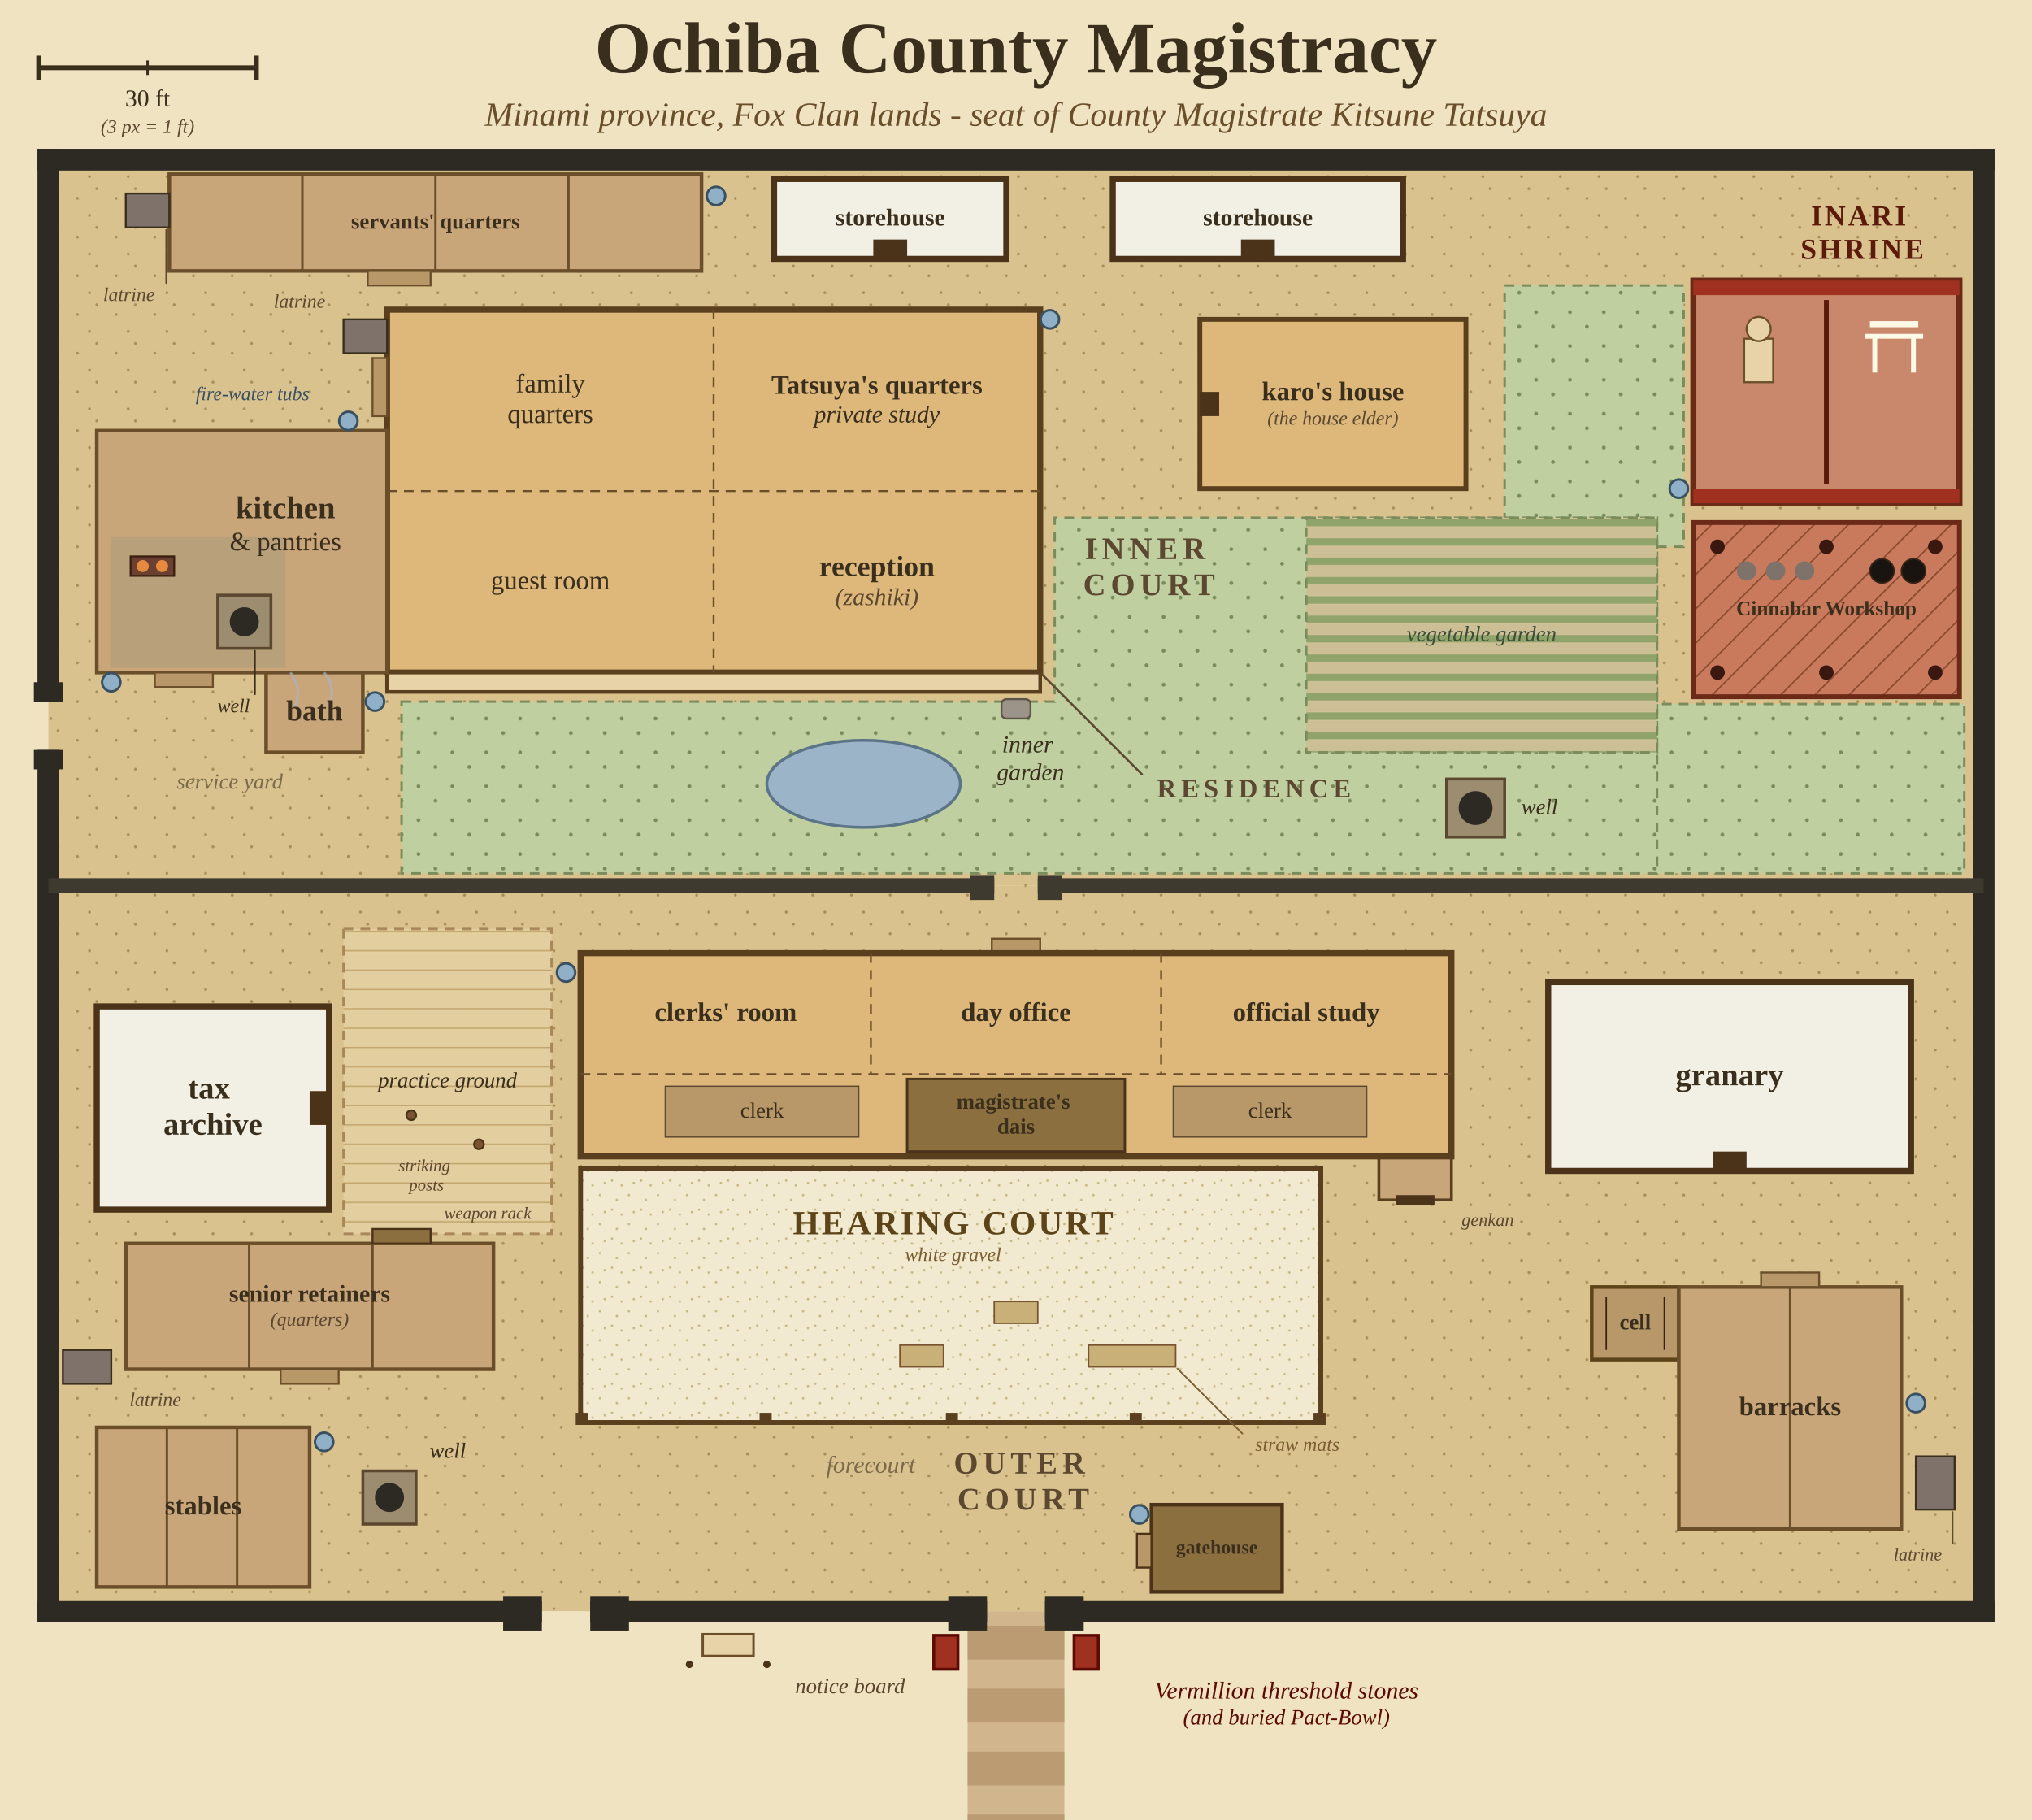
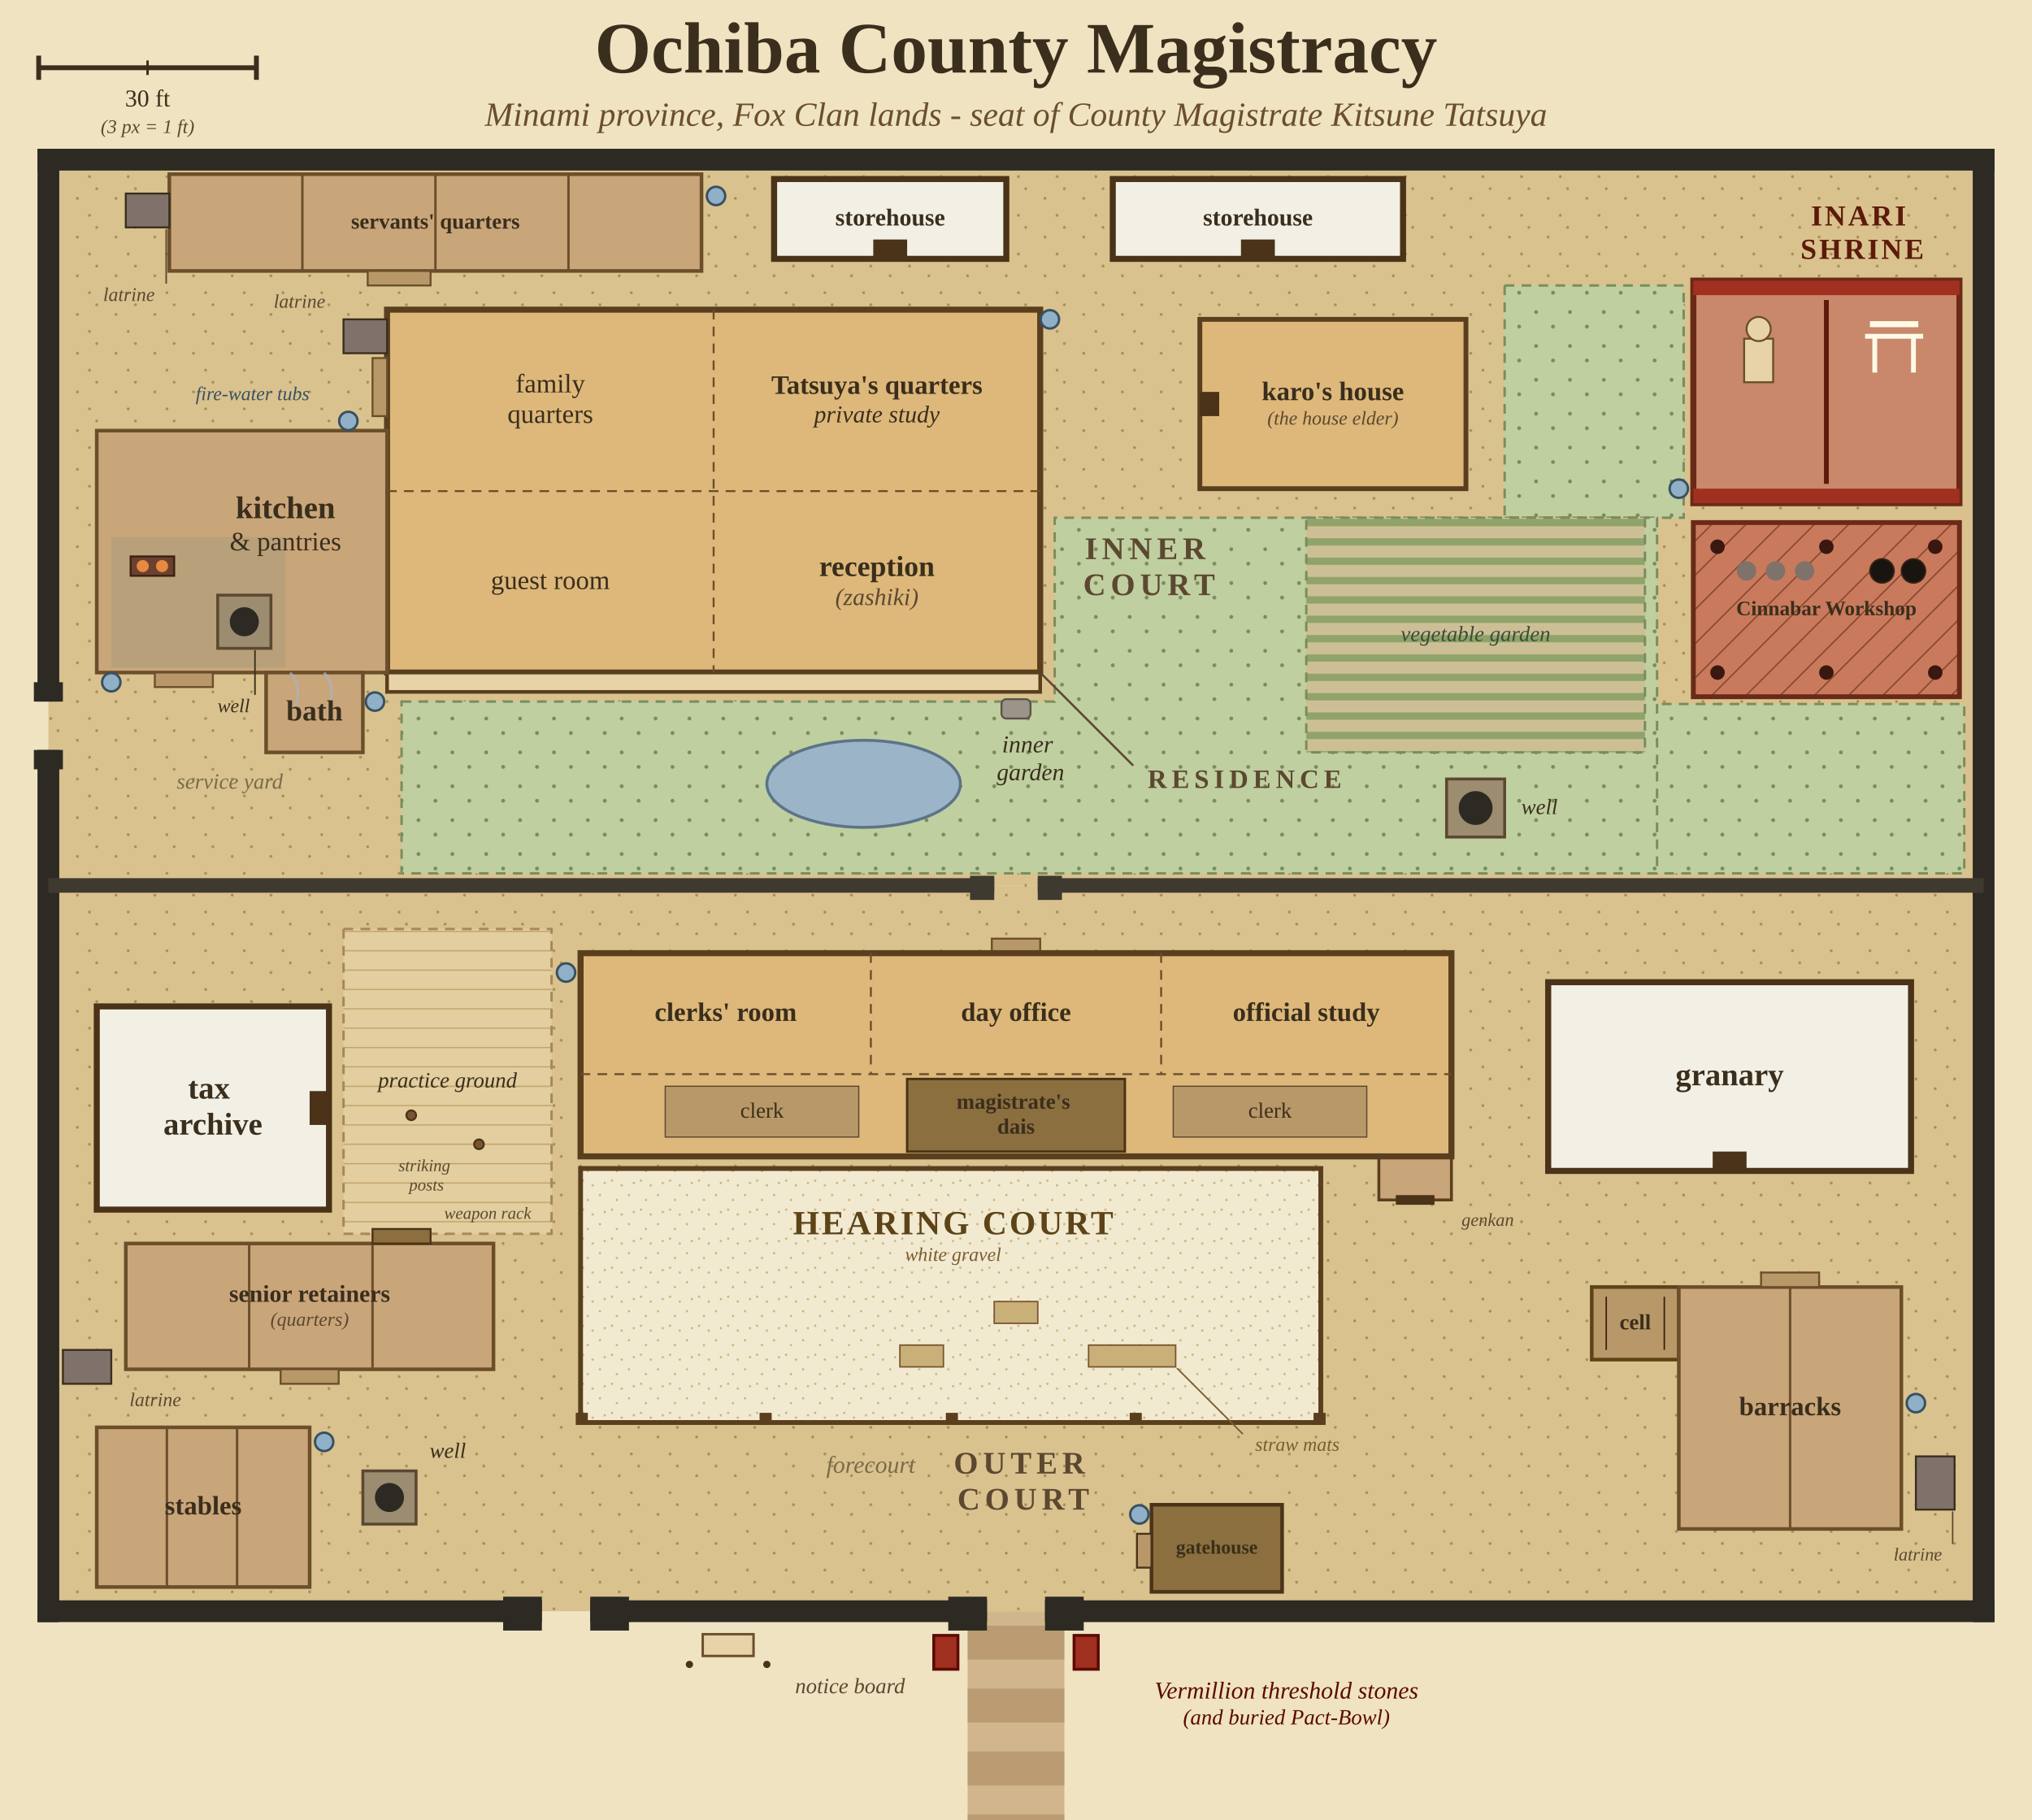
<svg xmlns="http://www.w3.org/2000/svg" viewBox="180 84 840 752" font-family="Georgia, 'Times New Roman', serif">
  <defs>
    <pattern id="colonnade-hatch" patternUnits="userSpaceOnUse" width="10" height="10" patternTransform="rotate(45)">
      <rect width="10" height="10" fill="#C97A5C" />
      <line x1="0" y1="0" x2="0" y2="10" stroke="#8C4A30" stroke-width="1.2" />
    </pattern>
    <pattern id="vegetable-rows" patternUnits="userSpaceOnUse" width="8" height="8">
      <rect width="8" height="8" fill="#CDBF95" />
      <rect y="2.5" width="8" height="3" fill="#8FA36A" />
    </pattern>
    <pattern id="garden-stipple" patternUnits="userSpaceOnUse" width="14" height="14">
      <rect width="14" height="14" fill="#BFCFA0" />
      <circle cx="3" cy="3" r="0.8" fill="#7A8C5C" />
      <circle cx="10" cy="9" r="0.8" fill="#7A8C5C" />
    </pattern>
    <pattern id="court-earth" patternUnits="userSpaceOnUse" width="16" height="16">
      <rect width="16" height="16" fill="#D9C28E" />
      <circle cx="4" cy="6" r="0.6" fill="#A88E58" />
      <circle cx="12" cy="2" r="0.6" fill="#A88E58" />
      <circle cx="9" cy="13" r="0.6" fill="#A88E58" />
    </pattern>
    <pattern id="keiko-earth" patternUnits="userSpaceOnUse" width="16" height="16">
      <rect width="16" height="16" fill="#E2CE9E" />
      <line x1="0" y1="5" x2="16" y2="5" stroke="#C2A46C" stroke-width="0.5" />
      <line x1="0" y1="13" x2="16" y2="13" stroke="#C2A46C" stroke-width="0.5" />
    </pattern>
    <pattern id="oshirasu-sand" patternUnits="userSpaceOnUse" width="12" height="12">
      <rect width="12" height="12" fill="#F2EAD0" />
      <circle cx="3" cy="4" r="0.5" fill="#C9B884" />
      <circle cx="8" cy="2" r="0.5" fill="#C9B884" />
      <circle cx="10" cy="9" r="0.5" fill="#C9B884" />
      <circle cx="5" cy="10" r="0.5" fill="#C9B884" />
      <circle cx="1" cy="8" r="0.5" fill="#C9B884" />
    </pattern>
    <pattern id="granary-slats" patternUnits="userSpaceOnUse" width="14" height="6">
      <rect width="14" height="6" fill="#D9B47A" />
      <line x1="0" y1="0" x2="14" y2="0" stroke="#7A5430" stroke-width="0.8" />
      <line x1="0" y1="3" x2="14" y2="3" stroke="#A88454" stroke-width="0.5" />
    </pattern>
  </defs>
  <rect x="0" y="0" width="1200" height="900" fill="#EFE3C2" data-kind="-" />
  <g data-kind="road">
    <path d="M 600 900 L 600 750" stroke="#B89060" stroke-width="40" stroke-linecap="butt" opacity="0.55" />
    <path d="M 600 900 L 600 750" stroke="#9C7448" stroke-width="40" stroke-dasharray="14 12" fill="none" opacity="0.4" />
  </g>
  <text x="600" y="114" text-anchor="middle" font-size="30" font-weight="bold" fill="#3A2E1C" data-kind="-">Ochiba County Magistracy</text>
  <text x="600" y="136" text-anchor="middle" font-size="14" font-style="italic" fill="#6B4F2A" data-kind="-">Minami province, Fox Clan lands - seat of County Magistrate Kitsune Tatsuya</text>
  <g data-kind="-">
    <g stroke="#3A2E1C">
      <line x1="196" y1="112" x2="286" y2="112" stroke-width="2" />
      <line x1="196" y1="107" x2="196" y2="117" stroke-width="2" />
      <line x1="286" y1="107" x2="286" y2="117" stroke-width="2" />
      <line x1="241" y1="109" x2="241" y2="115" stroke-width="1" />
    </g>
    <text x="241" y="128" text-anchor="middle" font-size="10" fill="#3A2E1C">30 ft</text>
    <text x="241" y="139" text-anchor="middle" font-size="8" font-style="italic" fill="#5C4830">(3 px = 1 ft)</text>
  </g>
  <rect x="200" y="150" width="800" height="300" fill="url(#court-earth)" id="precinct" data-kind="inner court" />
  <rect x="200" y="450" width="800" height="300" fill="url(#court-earth)" id="precinct" data-kind="outer court" />
  <g stroke="#2D2A24" stroke-width="9" fill="none" stroke-linecap="square" data-kind="compound wall">
    <line x1="200" y1="150" x2="1000" y2="150" />
    <line x1="200" y1="150" x2="200" y2="369.5" />
    <line x1="200" y1="398.5" x2="200" y2="750" />
    <line x1="1000" y1="150" x2="1000" y2="750" />
    <line x1="200" y1="750" x2="399.5" y2="750" />
    <line x1="428.5" y1="750" x2="583.5" y2="750" />
    <line x1="616.5" y1="750" x2="1000" y2="750" />
  </g>
  <g fill="#2D2A24" data-kind="main gate">
    <rect x="572" y="744" width="16" height="14" />
    <rect x="612" y="744" width="16" height="14" />
  </g>
  <g fill="#2D2A24" data-kind="side gate">
    <rect x="194" y="366" width="12" height="8" />
    <rect x="194" y="394" width="12" height="8" />
  </g>
  <g fill="#2D2A24" data-kind="side gate">
    <rect x="388" y="744" width="16" height="14" />
    <rect x="424" y="744" width="16" height="14" />
  </g>
  <g data-kind="threshold stones">
    <rect x="566" y="760" width="10" height="14" fill="#A03020" stroke="#5C0A04" stroke-width="1.2" />
    <rect x="624" y="760" width="10" height="14" fill="#A03020" stroke="#5C0A04" stroke-width="1.2" />
    <text x="711.8" y="786.1" text-anchor="middle" font-size="10" font-style="italic" fill="#5C0A04">Vermillion threshold stones</text>
    <text x="711.8" y="796.8" text-anchor="middle" font-size="9" font-style="italic" fill="#5C0A04">(and buried Pact-Bowl)</text>
  </g>
  <g data-kind="notice board">
    <rect x="470.5" y="759.5" width="21" height="9" fill="#E8D2A8" stroke="#6B4F2A" stroke-width="1" />
    <circle cx="465" cy="772" r="1.5" fill="#4A3318" />
    <circle cx="497" cy="772" r="1.5" fill="#4A3318" />
    <text x="531.4" y="783.9" text-anchor="middle" font-size="9" font-style="italic" fill="#5C4830">notice board</text>
  </g>
  <g stroke="#3F3A30" stroke-width="6" fill="none" stroke-dasharray="0" data-kind="court divider">
    <line x1="200" y1="450" x2="591" y2="450" />
    <line x1="609" y1="450" x2="1000" y2="450" />
  </g>
  <g fill="#3F3A30" data-kind="nakamon" data-part-of="court divider">
    <rect x="581" y="446" width="10" height="10" />
    <rect x="609" y="446" width="10" height="10" />
  </g>
  <text x="603.0" y="693.1" text-anchor="middle" font-size="13" font-weight="bold" letter-spacing="2" fill="#5C4830" data-kind="outer court">
    <tspan x="603.0" dy="0.0">OUTER</tspan>
    <tspan x="603.0" dy="14.9">COURT</tspan>
  </text>
  <text x="540.0" y="692.8" text-anchor="middle" font-size="10" font-style="italic" fill="#7A6A4A" data-kind="outer court">forecourt</text>
  <g data-kind="stables">
    <rect x="220" y="674" width="88" height="66" fill="#C9A57A" stroke="#6B4F2A" stroke-width="1.5" />
    <line x1="249" y1="674" x2="249" y2="740" stroke="#6B4F2A" stroke-width="1" />
    <line x1="278" y1="674" x2="278" y2="740" stroke="#6B4F2A" stroke-width="1" />
    <text x="264.0" y="710.0" text-anchor="middle" font-size="11" font-weight="bold" fill="#3A2E1C">stables</text>
  </g>
  <g data-kind="tax archive">
    <rect x="220" y="500" width="96" height="84" fill="#F2EFE4" stroke="#4A3318" stroke-width="2.5" />
    <rect x="308" y="535" width="8" height="14" fill="#4A3318" data-kind="door" />
    <text x="268.0" y="538.1" text-anchor="middle" font-size="13" font-weight="bold" fill="#3A2E1C">
      <tspan x="268.0" dy="0.0">tax</tspan>
      <tspan x="268.0" dy="14.9">archive</tspan>
    </text>
  </g>
  <g data-kind="office hall">
    <rect x="420" y="478" width="360" height="84" fill="#DDB87A" />
    <rect x="420" y="478" width="120" height="50" fill="#DDB87A" data-kind="clerks' room" />
    <rect x="540" y="478" width="120" height="50" fill="#DDB87A" data-kind="day office" />
    <rect x="660" y="478" width="120" height="50" fill="#DDB87A" data-kind="official study" />
    <rect x="750" y="562" width="30" height="18" fill="#C9A57A" stroke="#5A3F1E" stroke-width="1.2" data-kind="genkan" />
    <rect x="757" y="578" width="16" height="4" fill="#4A3318" data-kind="genkan" />
    <text x="795.0" y="590.7" text-anchor="middle" font-size="7.5" font-style="italic" fill="#5C4830" data-kind="genkan">genkan</text>
    <rect x="590" y="472" width="20" height="6" fill="#B89868" stroke="#6B4F2A" stroke-width="0.8" data-kind="door" />
    <rect x="420" y="478" width="360" height="84" fill="none" stroke="#5A3F1E" stroke-width="2.5" />
    <line x1="420" y1="528" x2="780" y2="528" stroke="#6B4F2A" stroke-width="0.8" stroke-dasharray="4 3" />
    <line x1="540" y1="478" x2="540" y2="528" stroke="#6B4F2A" stroke-width="0.8" stroke-dasharray="4 3" />
    <line x1="660" y1="478" x2="660" y2="528" stroke="#6B4F2A" stroke-width="0.8" stroke-dasharray="4 3" />
    <text x="480.0" y="506.0" text-anchor="middle" font-size="11" font-weight="bold" fill="#3A2E1C" data-kind="clerks' room">clerks' room</text>
    <text x="600.0" y="506.0" text-anchor="middle" font-size="11" font-weight="bold" fill="#3A2E1C" data-kind="day office">day office</text>
    <text x="720.0" y="506.0" text-anchor="middle" font-size="11" font-weight="bold" fill="#3A2E1C" data-kind="official study">official study</text>
    <rect x="555" y="530" width="90" height="30" fill="#8C6F3E" stroke="#4A3318" stroke-width="1" data-kind="magistrate's dais" />
    <text x="600.0" y="542.3" text-anchor="middle" font-size="9" font-weight="bold" fill="#3A2E1C" data-kind="magistrate's dais">
      <tspan x="600.0" dy="0.0">magistrate's</tspan>
      <tspan x="600.0" dy="10.3">dais</tspan>
    </text>
    <g data-kind="clerks' seats">
      <rect x="455" y="533" width="80" height="21" fill="#B89868" stroke="#5C4830" stroke-width="0.5" />
      <text x="495.0" y="546.0" text-anchor="middle" font-size="9" fill="#3A2E1C">clerk</text>
      <rect x="665" y="533" width="80" height="21" fill="#B89868" stroke="#5C4830" stroke-width="0.5" />
      <text x="705.0" y="546.0" text-anchor="middle" font-size="9" fill="#3A2E1C">clerk</text>
    </g>
  </g>
  <g data-kind="hearing court">
    <rect x="420" y="567" width="306" height="105" fill="url(#oshirasu-sand)" stroke="#5A3F1E" stroke-width="2" />
    <g fill="#5A3F1E">
      <rect x="418" y="668" width="5" height="5" />
      <rect x="494" y="668" width="5" height="5" />
      <rect x="571" y="668" width="5" height="5" />
      <rect x="647" y="668" width="5" height="5" />
      <rect x="723" y="668" width="5" height="5" />
    </g>
    <text x="574.0" y="594.2" text-anchor="middle" font-size="14" font-weight="bold" letter-spacing="1" fill="#5C4318">HEARING COURT</text>
    <text x="574.0" y="605.2" text-anchor="middle" font-size="8" font-style="italic" fill="#7A5C30">white gravel</text>
    <g data-kind="kneeling positions">
      <g fill="#C8B078" stroke="#7A5430" stroke-width="0.6">
        <rect x="591" y="622" width="18" height="9" />
        <rect x="552" y="640" width="18" height="9" />
        <rect x="630" y="640" width="36" height="9" />
      </g>
      <text x="716.3" y="683.7" text-anchor="middle" font-size="8" font-style="italic" fill="#7A5C30">straw mats</text>
      <line x1="693.6" y1="676.6" x2="666.7" y2="649.7" stroke="#7A5C30" stroke-width="0.64" stroke-linecap="round" data-leader="1" />
    </g>
  </g>
  <g data-kind="granary">
    <rect x="820" y="490" width="150" height="78" fill="#F2EFE4" stroke="#4A3318" stroke-width="2.5" />
    <rect x="888" y="560" width="14" height="8" fill="#4A3318" data-kind="door" />
    <text x="895.0" y="532.6" text-anchor="middle" font-size="13" font-weight="bold" fill="#3A2E1C">granary</text>
  </g>
  <g data-kind="cell">
    <rect x="838" y="616" width="36" height="30" fill="#B89868" stroke="#5C4318" stroke-width="1.5" />
    <line x1="844" y1="620" x2="844" y2="642" stroke="#3A2010" stroke-width="0.6" />
    <line x1="868" y1="620" x2="868" y2="642" stroke="#3A2010" stroke-width="0.6" />
    <text x="856.0" y="633.5" text-anchor="middle" font-size="9" font-weight="bold" fill="#3A2E1C">cell</text>
  </g>
  <g data-kind="barracks">
    <rect x="874" y="616" width="92" height="100" fill="#C9A57A" stroke="#6B4F2A" stroke-width="1.5" />
    <line x1="920" y1="616" x2="920" y2="716" stroke="#6B4F2A" stroke-width="1" />
    <rect x="908" y="610" width="24" height="6" fill="#B89868" stroke="#6B4F2A" stroke-width="0.8" data-kind="door" />
    <text x="920.0" y="669.0" text-anchor="middle" font-size="11" font-weight="bold" fill="#3A2E1C">barracks</text>
  </g>
  <g data-kind="latrine">
    <rect x="972" y="686" width="16" height="22" fill="#7E726A" stroke="#3A2E1C" stroke-width="0.8" />
    <text x="972.8" y="729.0" text-anchor="middle" font-size="7.5" font-style="italic" fill="#5C4830">latrine</text>
    <line x1="987.2" y1="722.0" x2="987.2" y2="709.0" stroke="#5C4830" stroke-width="0.60" stroke-linecap="round" data-leader="1" />
  </g>
  <g data-kind="latrine">
    <rect x="206" y="642" width="20" height="14" fill="#7E726A" stroke="#3A2E1C" stroke-width="0.8" />
    <text x="244.2" y="665.2" text-anchor="middle" font-size="8" font-style="italic" fill="#5C4830">latrine</text>
  </g>
  <g data-kind="well">
    <rect x="330" y="692" width="22" height="22" fill="#9C8C70" stroke="#5C4830" stroke-width="1.2" />
    <circle cx="341" cy="703" r="6" fill="#2D2A24" />
    <text x="365.1" y="686.6" text-anchor="middle" font-size="9" font-style="italic" fill="#3A2E1C">well</text>
  </g>
  <g data-kind="retainers' quarters">
    <rect x="232" y="598" width="152" height="52" fill="#C9A57A" stroke="#6B4F2A" stroke-width="1.5" />
    <line x1="283" y1="598" x2="283" y2="650" stroke="#6B4F2A" stroke-width="1" />
    <line x1="334" y1="598" x2="334" y2="650" stroke="#6B4F2A" stroke-width="1" />
    <rect x="296" y="650" width="24" height="6" fill="#B89868" stroke="#6B4F2A" stroke-width="0.8" data-kind="door" />
    <text x="308.0" y="622.1" text-anchor="middle" font-size="10" font-weight="bold" fill="#3A2E1C">senior retainers</text>
    <text x="308.0" y="632.0" text-anchor="middle" font-size="8" font-style="italic" fill="#5C4830">(quarters)</text>
  </g>
  <g data-kind="practice ground">
    <rect x="322" y="468" width="86" height="126" fill="url(#keiko-earth)" stroke="#A8875A" stroke-width="1" stroke-dasharray="4 3" />
    <text x="365.0" y="533.5" text-anchor="middle" font-size="9" font-style="italic" fill="#3A2E1C">practice ground</text>
    <g data-kind="striking posts">
      <text x="356.3" y="568.1" text-anchor="middle" font-size="7" font-style="italic" fill="#5C4830">
        <tspan x="356.3" dy="0.0">striking</tspan>
        <tspan x="356.3" dy="8.0">posts</tspan>
      </text>
      <circle cx="350" cy="545" r="2" fill="#7A5430" stroke="#4A3318" stroke-width="0.8" />
      <circle cx="378" cy="557" r="2" fill="#7A5430" stroke="#4A3318" stroke-width="0.8" />
    </g>
    <g data-kind="weapon rack">
      <rect x="334" y="592" width="24" height="6" fill="#8C6F3E" stroke="#4A3318" stroke-width="0.8" />
      <text x="381.6" y="587.8" text-anchor="middle" font-size="7" font-style="italic" fill="#5C4830">weapon rack</text>
    </g>
  </g>
  <g data-kind="gatehouse">
    <rect x="656" y="706" width="54" height="36" fill="#8C6F3E" stroke="#4A3318" stroke-width="1.5" />
    <rect x="650" y="718" width="6" height="14" fill="#B89868" stroke="#4A3318" stroke-width="0.8" data-kind="door" />
    <text x="683.0" y="726.2" text-anchor="middle" font-size="8" font-weight="bold" fill="#3A2E1C">gatehouse</text>
  </g>
  <g data-kind="residence">
    <rect x="340" y="212" width="270" height="150" fill="#DDB87A" />
    <rect x="340" y="212" width="135" height="75" fill="#DDB87A" data-kind="family quarters" />
    <rect x="475" y="212" width="135" height="75" fill="#DDB87A" data-kind="lord's quarters" />
    <rect x="340" y="287" width="135" height="75" fill="#DDB87A" data-kind="guest quarters" />
    <rect x="475" y="287" width="135" height="75" fill="#DDB87A" data-kind="reception room" />
    <rect x="340" y="212" width="270" height="150" fill="none" stroke="#5A3F1E" stroke-width="2.5" />
    <rect x="340" y="362" width="270" height="8" fill="#E8D2A8" stroke="#5A3F1E" stroke-width="1.5" data-kind="engawa" />
    <line x1="340" y1="287" x2="610" y2="287" stroke="#6B4F2A" stroke-width="0.8" stroke-dasharray="4 3" />
    <line x1="475" y1="212" x2="475" y2="362" stroke="#6B4F2A" stroke-width="0.8" stroke-dasharray="4 3" />
    <g data-kind="lord's quarters">
      <text x="542.5" y="246.8" text-anchor="middle" font-size="11" font-weight="bold" fill="#3A2E1C">Tatsuya's quarters</text>
      <text x="542.5" y="258.6" text-anchor="middle" font-size="10" font-style="italic" fill="#3A2E1C">private study</text>
    </g>
    <g data-kind="family quarters">
      <text x="407.5" y="246.2" text-anchor="middle" font-size="11" fill="#3A2E1C">family</text>
      <text x="407.5" y="258.8" text-anchor="middle" font-size="11" fill="#3A2E1C">quarters</text>
    </g>
    <rect x="334" y="232" width="6" height="24" fill="#B89868" stroke="#6B4F2A" stroke-width="0.8" data-kind="door" />
    <text x="407.5" y="327.5" text-anchor="middle" font-size="11" fill="#3A2E1C" data-kind="guest quarters">guest room</text>
    <g data-kind="reception room">
      <text x="542.5" y="322.1" text-anchor="middle" font-size="12" font-weight="bold" fill="#3A2E1C">reception</text>
      <text x="542.5" y="334.1" text-anchor="middle" font-size="10" font-style="italic" fill="#5C4830">(zashiki)</text>
    </g>
  </g>
  <g data-kind="kitchen" data-part-of="residence">
    <rect x="220" y="262" width="120" height="100" fill="#C9A57A" stroke="#6B4F2A" stroke-width="1.5" />
    <rect x="226" y="306" width="72" height="54" fill="#B8A07A" />
    <g data-kind="hearth">
      <rect x="234" y="314" width="18" height="8" fill="#6B4030" stroke="#3A2010" stroke-width="0.8" />
      <circle cx="239" cy="318" r="2.5" fill="#E68A40" />
      <circle cx="247" cy="318" r="2.5" fill="#E68A40" />
    </g>
    <text x="298.0" y="298.2" text-anchor="middle" font-size="13" font-weight="bold" fill="#3A2E1C">kitchen</text>
    <text x="298.0" y="311.5" text-anchor="middle" font-size="11" fill="#3A2E1C">&amp; pantries</text>
    <rect x="244" y="362" width="24" height="6" fill="#B89868" stroke="#6B4F2A" stroke-width="0.8" data-kind="door" />
    <rect x="270" y="330" width="22" height="22" fill="#9C8C70" stroke="#5C4830" stroke-width="1.2" data-kind="well" />
    <circle cx="281" cy="341" r="6" fill="#2D2A24" data-kind="well" />
    <text x="276.6" y="378.4" text-anchor="middle" font-size="8" font-style="italic" fill="#3A2E1C" data-kind="well">well</text>
    <line x1="285.4" y1="371.0" x2="285.4" y2="353.0" stroke="#3A2E1C" stroke-width="0.64" stroke-linecap="round" data-kind="well" data-leader="1" />
  </g>
  <g data-kind="inner court">
    <polygon points="205,370 345,370 345,445 205,445" fill="none" />
    <text x="275.0" y="410.0" text-anchor="middle" font-size="9" font-style="italic" fill="#7A6A4A">service yard</text>
  </g>
-   <rect x="802" y="202" width="74" height="108" fill="url(#garden-stipple)" stroke="#7A8C5C" stroke-width="1" stroke-dasharray="4 3" data-kind="garden" />
+   <rect x="802" y="202" width="74" height="96" fill="url(#garden-stipple)" stroke="#7A8C5C" stroke-width="1" stroke-dasharray="4 3" data-kind="garden" />
  <g data-kind="compound shrine">
    <rect x="880" y="200" width="110" height="92" fill="#C9876C" stroke="#6B2A18" stroke-width="2.5" />
    <line x1="935" y1="208" x2="935" y2="284" stroke="#5C1A0A" stroke-width="2" />
    <rect x="880" y="200" width="110" height="6" fill="#A03020" />
    <rect x="880" y="286" width="110" height="6" fill="#A03020" />
    <g data-kind="shrine altar">
      <g transform="translate(907, 226)">
        <rect x="-6" y="-2" width="12" height="18" fill="#E8D2A8" stroke="#6B4F2A" stroke-width="0.8" />
        <circle cx="0" cy="-6" r="5" fill="#E8D2A8" stroke="#6B4F2A" stroke-width="0.8" />
      </g>
    </g>
    <g data-kind="shrine altar">
      <g transform="translate(963, 218)">
        <line x1="-10" y1="0" x2="10" y2="0" stroke="#FFFAE6" stroke-width="2.5" />
        <line x1="-12" y1="5" x2="12" y2="5" stroke="#FFFAE6" stroke-width="2" />
        <line x1="-8" y1="5" x2="-8" y2="20" stroke="#FFFAE6" stroke-width="2" />
        <line x1="8" y1="5" x2="8" y2="20" stroke="#FFFAE6" stroke-width="2" />
      </g>
    </g>
  </g>
  <g data-kind="garden">
    <rect x="860" y="375" width="132" height="70" fill="url(#garden-stipple)" stroke="#7A8C5C" stroke-width="1" stroke-dasharray="4 3" />
  </g>
  <text x="949.8" y="177.2" text-anchor="middle" font-size="12" font-weight="bold" letter-spacing="1" fill="#5C1A0A" data-kind="compound shrine">
    <tspan x="949.8" dy="0.0">INARI</tspan>
    <tspan x="949.8" dy="13.8">SHRINE</tspan>
  </text>
  <g data-kind="cinnabar workshop">
    <rect x="880" y="300" width="110" height="72" fill="url(#colonnade-hatch)" stroke="#6B2A18" stroke-width="2" />
    <circle cx="890" cy="310" r="3" fill="#3A1810" />
    <circle cx="935" cy="310" r="3" fill="#3A1810" />
    <circle cx="980" cy="310" r="3" fill="#3A1810" />
    <circle cx="890" cy="362" r="3" fill="#3A1810" />
    <circle cx="935" cy="362" r="3" fill="#3A1810" />
    <circle cx="980" cy="362" r="3" fill="#3A1810" />
    <g data-kind="drying stones and bowls">
      <circle cx="902" cy="320" r="4" fill="#7E726A" />
      <circle cx="914" cy="320" r="4" fill="#7E726A" />
      <circle cx="926" cy="320" r="4" fill="#7E726A" />
      <circle cx="958" cy="320" r="5" fill="#1A1410" stroke="#3A2418" stroke-width="0.6" />
      <circle cx="971" cy="320" r="5" fill="#1A1410" stroke="#3A2418" stroke-width="0.6" />
    </g>
    <text x="935.0" y="338.3" text-anchor="middle" font-size="8.5" font-weight="bold" fill="#3A2E1C">Cinnabar Workshop</text>
  </g>
  <g data-kind="garden">
    <path d="M 346 374 H 616 V 298 H 865 V 445 H 346 Z" fill="url(#garden-stipple)" stroke="#7A8C5C" stroke-width="1" stroke-dasharray="4 3" />
    <ellipse cx="537" cy="408" rx="40" ry="18" fill="#9CB4C8" stroke="#5C7488" stroke-width="1.2" data-kind="garden pond" />
    <rect x="594" y="373" width="12" height="8" rx="2" fill="#9C9488" stroke="#5C5448" stroke-width="0.8" />
    <text x="606.0" y="395.0" text-anchor="middle" font-size="10" font-style="italic" fill="#3A2E1C">
      <tspan x="606.0" dy="0.0">inner</tspan>
      <tspan x="606.0" dy="11.5">garden</tspan>
    </text>
  </g>
  <g data-kind="bath">
    <rect x="290" y="362" width="40" height="33" fill="#C9A57A" stroke="#6B4F2A" stroke-width="1.5" />
    <path d="M 302 376 q 3 -8 -2 -14 M 316 376 q 3 -8 -2 -14" stroke="#A8B4C8" stroke-width="1" fill="none" opacity="0.7" />
    <text x="310.0" y="381.8" text-anchor="middle" font-size="12" font-weight="bold" fill="#3A2E1C">bath</text>
  </g>
  <g data-kind="karo's house">
    <rect x="676" y="216" width="110" height="70" fill="#DDB87A" stroke="#5A3F1E" stroke-width="2" />
    <rect x="676" y="246" width="8" height="10" fill="#4A3318" data-kind="door" />
    <text x="731.0" y="249.4" text-anchor="middle" font-size="11" font-weight="bold" fill="#3A2E1C">karo's house</text>
    <text x="731.0" y="259.5" text-anchor="middle" font-size="8" font-style="italic" fill="#5C4830">(the house elder)</text>
  </g>
  <g data-kind="well" data-part-of="garden">
    <rect x="778" y="406" width="24" height="24" fill="#9C8C70" stroke="#5C4830" stroke-width="1.2" />
    <circle cx="790" cy="418" r="7" fill="#2D2A24" />
    <text x="816.4" y="420.5" text-anchor="middle" font-size="9" font-style="italic" fill="#3A2E1C">well</text>
  </g>
  <g data-kind="storehouse">
    <rect x="500" y="158" width="96" height="33" fill="#F2EFE4" stroke="#4A3318" stroke-width="2.5" />
    <rect x="541" y="183" width="14" height="8" fill="#4A3318" data-kind="door" />
    <text x="548.0" y="177.2" text-anchor="middle" font-size="10" font-weight="bold" fill="#3A2E1C">storehouse</text>
  </g>
  <g data-kind="storehouse">
    <rect x="640" y="158" width="120" height="33" fill="#F2EFE4" stroke="#4A3318" stroke-width="2.5" />
    <rect x="693" y="183" width="14" height="8" fill="#4A3318" data-kind="door" />
    <text x="700.0" y="177.2" text-anchor="middle" font-size="10" font-weight="bold" fill="#3A2E1C">storehouse</text>
  </g>
  <g data-kind="servants' quarters">
    <rect x="250" y="156" width="220" height="40" fill="#C9A57A" stroke="#6B4F2A" stroke-width="1.5" />
    <line x1="305" y1="156" x2="305" y2="196" stroke="#6B4F2A" stroke-width="1" />
    <line x1="360" y1="156" x2="360" y2="196" stroke="#6B4F2A" stroke-width="1" />
    <line x1="415" y1="156" x2="415" y2="196" stroke="#6B4F2A" stroke-width="1" />
    <rect x="332" y="196" width="26" height="6" fill="#B89868" stroke="#6B4F2A" stroke-width="0.8" data-kind="door" />
    <text x="360.0" y="178.5" text-anchor="middle" font-size="9" font-weight="bold" fill="#3A2E1C">servants' quarters</text>
  </g>
  <g data-kind="latrine" data-part-of="servants' quarters">
    <rect x="232" y="164" width="18" height="14" fill="#7E726A" stroke="#3A2E1C" stroke-width="0.8" />
    <text x="233.3" y="208.4" text-anchor="middle" font-size="8" font-style="italic" fill="#5C4830">latrine</text>
    <line x1="248.7" y1="201.0" x2="248.7" y2="179.0" stroke="#5C4830" stroke-width="0.64" stroke-linecap="round" data-leader="1" />
  </g>
  <g data-kind="latrine" data-part-of="residence">
    <rect x="322" y="216" width="18" height="14" fill="#7E726A" stroke="#3A2E1C" stroke-width="0.8" />
    <text x="303.8" y="211.2" text-anchor="middle" font-size="8" font-style="italic" fill="#5C4830">latrine</text>
  </g>
  <g data-kind="vegetable garden">
-     <rect x="720" y="298" width="145" height="97" fill="url(#vegetable-rows)" stroke="#7A8C5C" stroke-width="1" stroke-dasharray="4 3" />
-     <text x="792.5" y="349.0" text-anchor="middle" font-size="9" font-style="italic" fill="#3A4E38">vegetable garden</text>
+     <rect x="720" y="298" width="140" height="97" fill="url(#vegetable-rows)" stroke="#7A8C5C" stroke-width="1" stroke-dasharray="4 3" />
+     <text x="790.0" y="349.0" text-anchor="middle" font-size="9" font-style="italic" fill="#3A4E38">vegetable garden</text>
  </g>
  <text x="655.0" y="315.1" text-anchor="middle" font-size="13" font-weight="bold" letter-spacing="2" fill="#5C4830" data-kind="inner court">
    <tspan x="655.0" dy="0.0">INNER</tspan>
    <tspan x="655.0" dy="14.9">COURT</tspan>
  </text>
-   <text x="698.4" y="413.6" text-anchor="middle" font-size="11" font-weight="bold" letter-spacing="2" fill="#5C4830" data-kind="residence">RESIDENCE</text>
-   <line x1="652.1" y1="404.1" x2="610.7" y2="362.7" stroke="#5C4830" stroke-width="0.88" stroke-linecap="round" data-kind="residence" data-leader="1" />
+   <text x="694.5" y="409.7" text-anchor="middle" font-size="11" font-weight="bold" letter-spacing="2" fill="#5C4830" data-kind="residence">RESIDENCE</text>
+   <line x1="648.2" y1="400.2" x2="610.7" y2="362.7" stroke="#5C4830" stroke-width="0.88" stroke-linecap="round" data-kind="residence" data-leader="1" />
  <g fill="#8FB0C6" stroke="#3A5060" stroke-width="1" data-kind="fire-water tubs">
    <circle cx="226" cy="366" r="3.8" />
    <circle cx="324" cy="258" r="3.8" />
    <circle cx="414" cy="486" r="3.8" />
    <circle cx="614" cy="216" r="3.8" />
    <circle cx="335" cy="374" r="3.8" />
    <circle cx="874" cy="286" r="3.8" />
    <circle cx="972" cy="664" r="3.8" />
    <circle cx="651" cy="710" r="3.8" />
    <circle cx="314" cy="680" r="3.8" />
    <circle cx="476" cy="165" r="3.8" />
  </g>
  <text x="284.4" y="249.4" text-anchor="middle" font-size="8" font-style="italic" fill="#3A5060" data-kind="fire-water tubs">fire-water tubs</text>
</svg>
